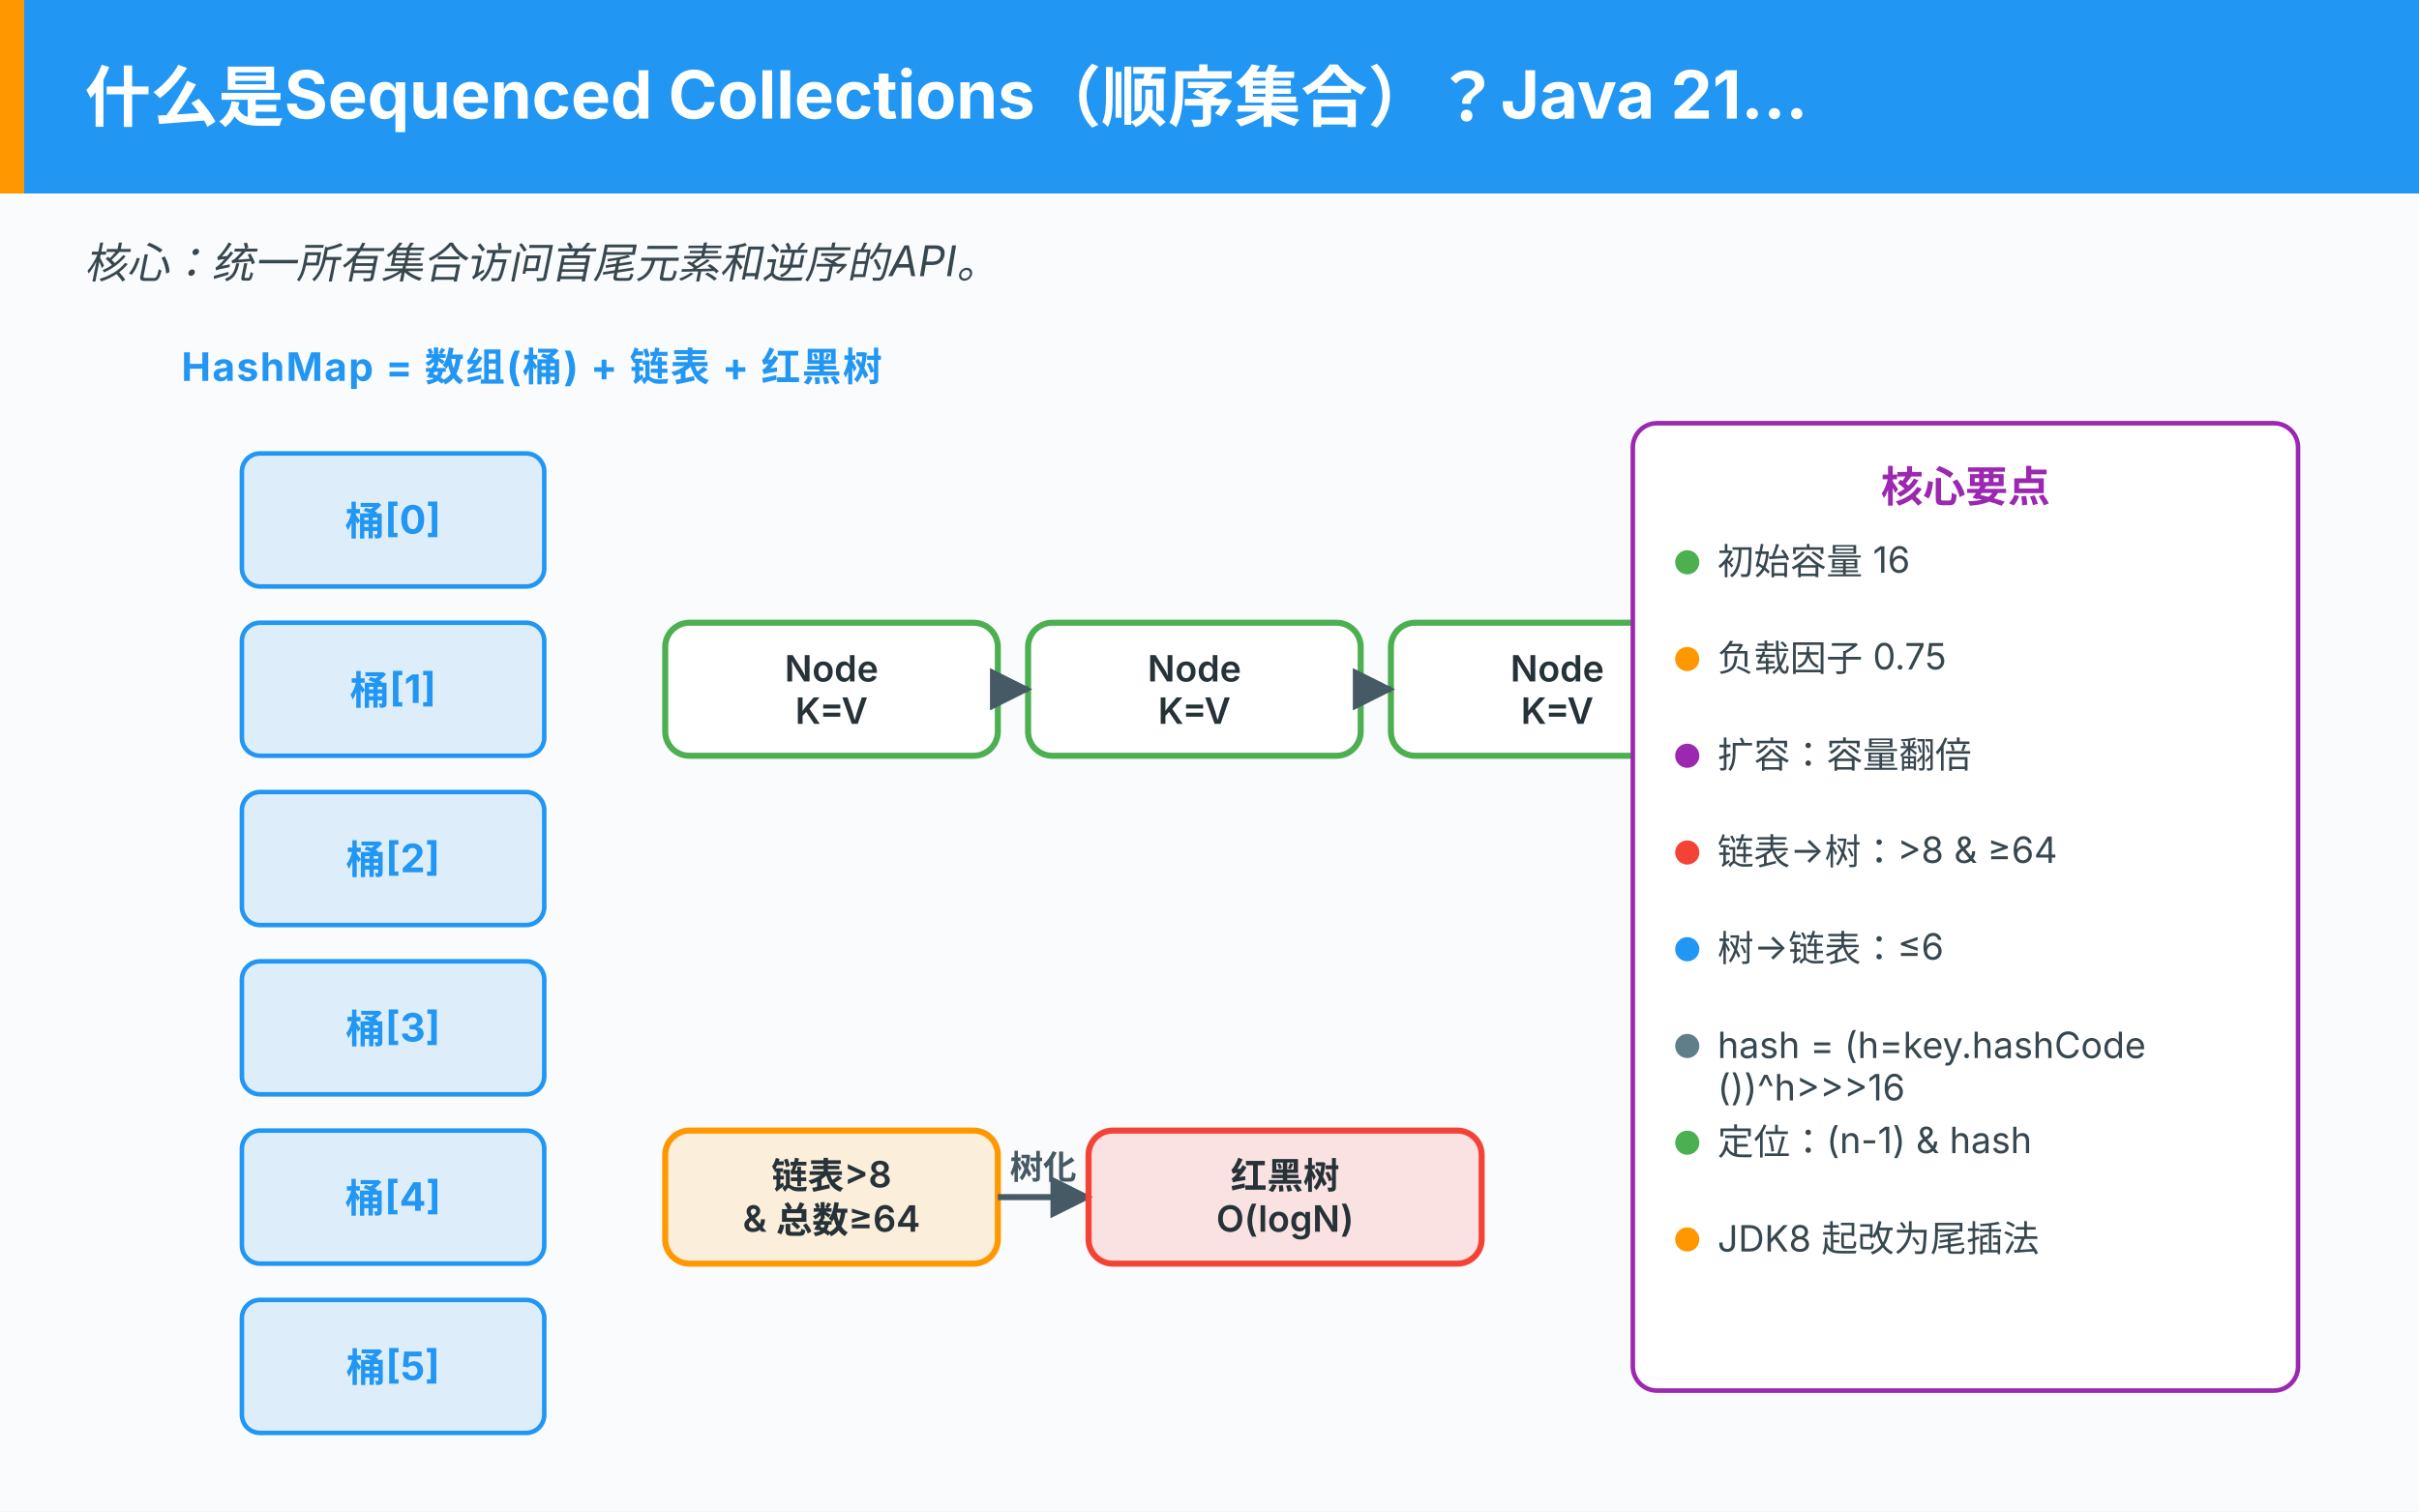
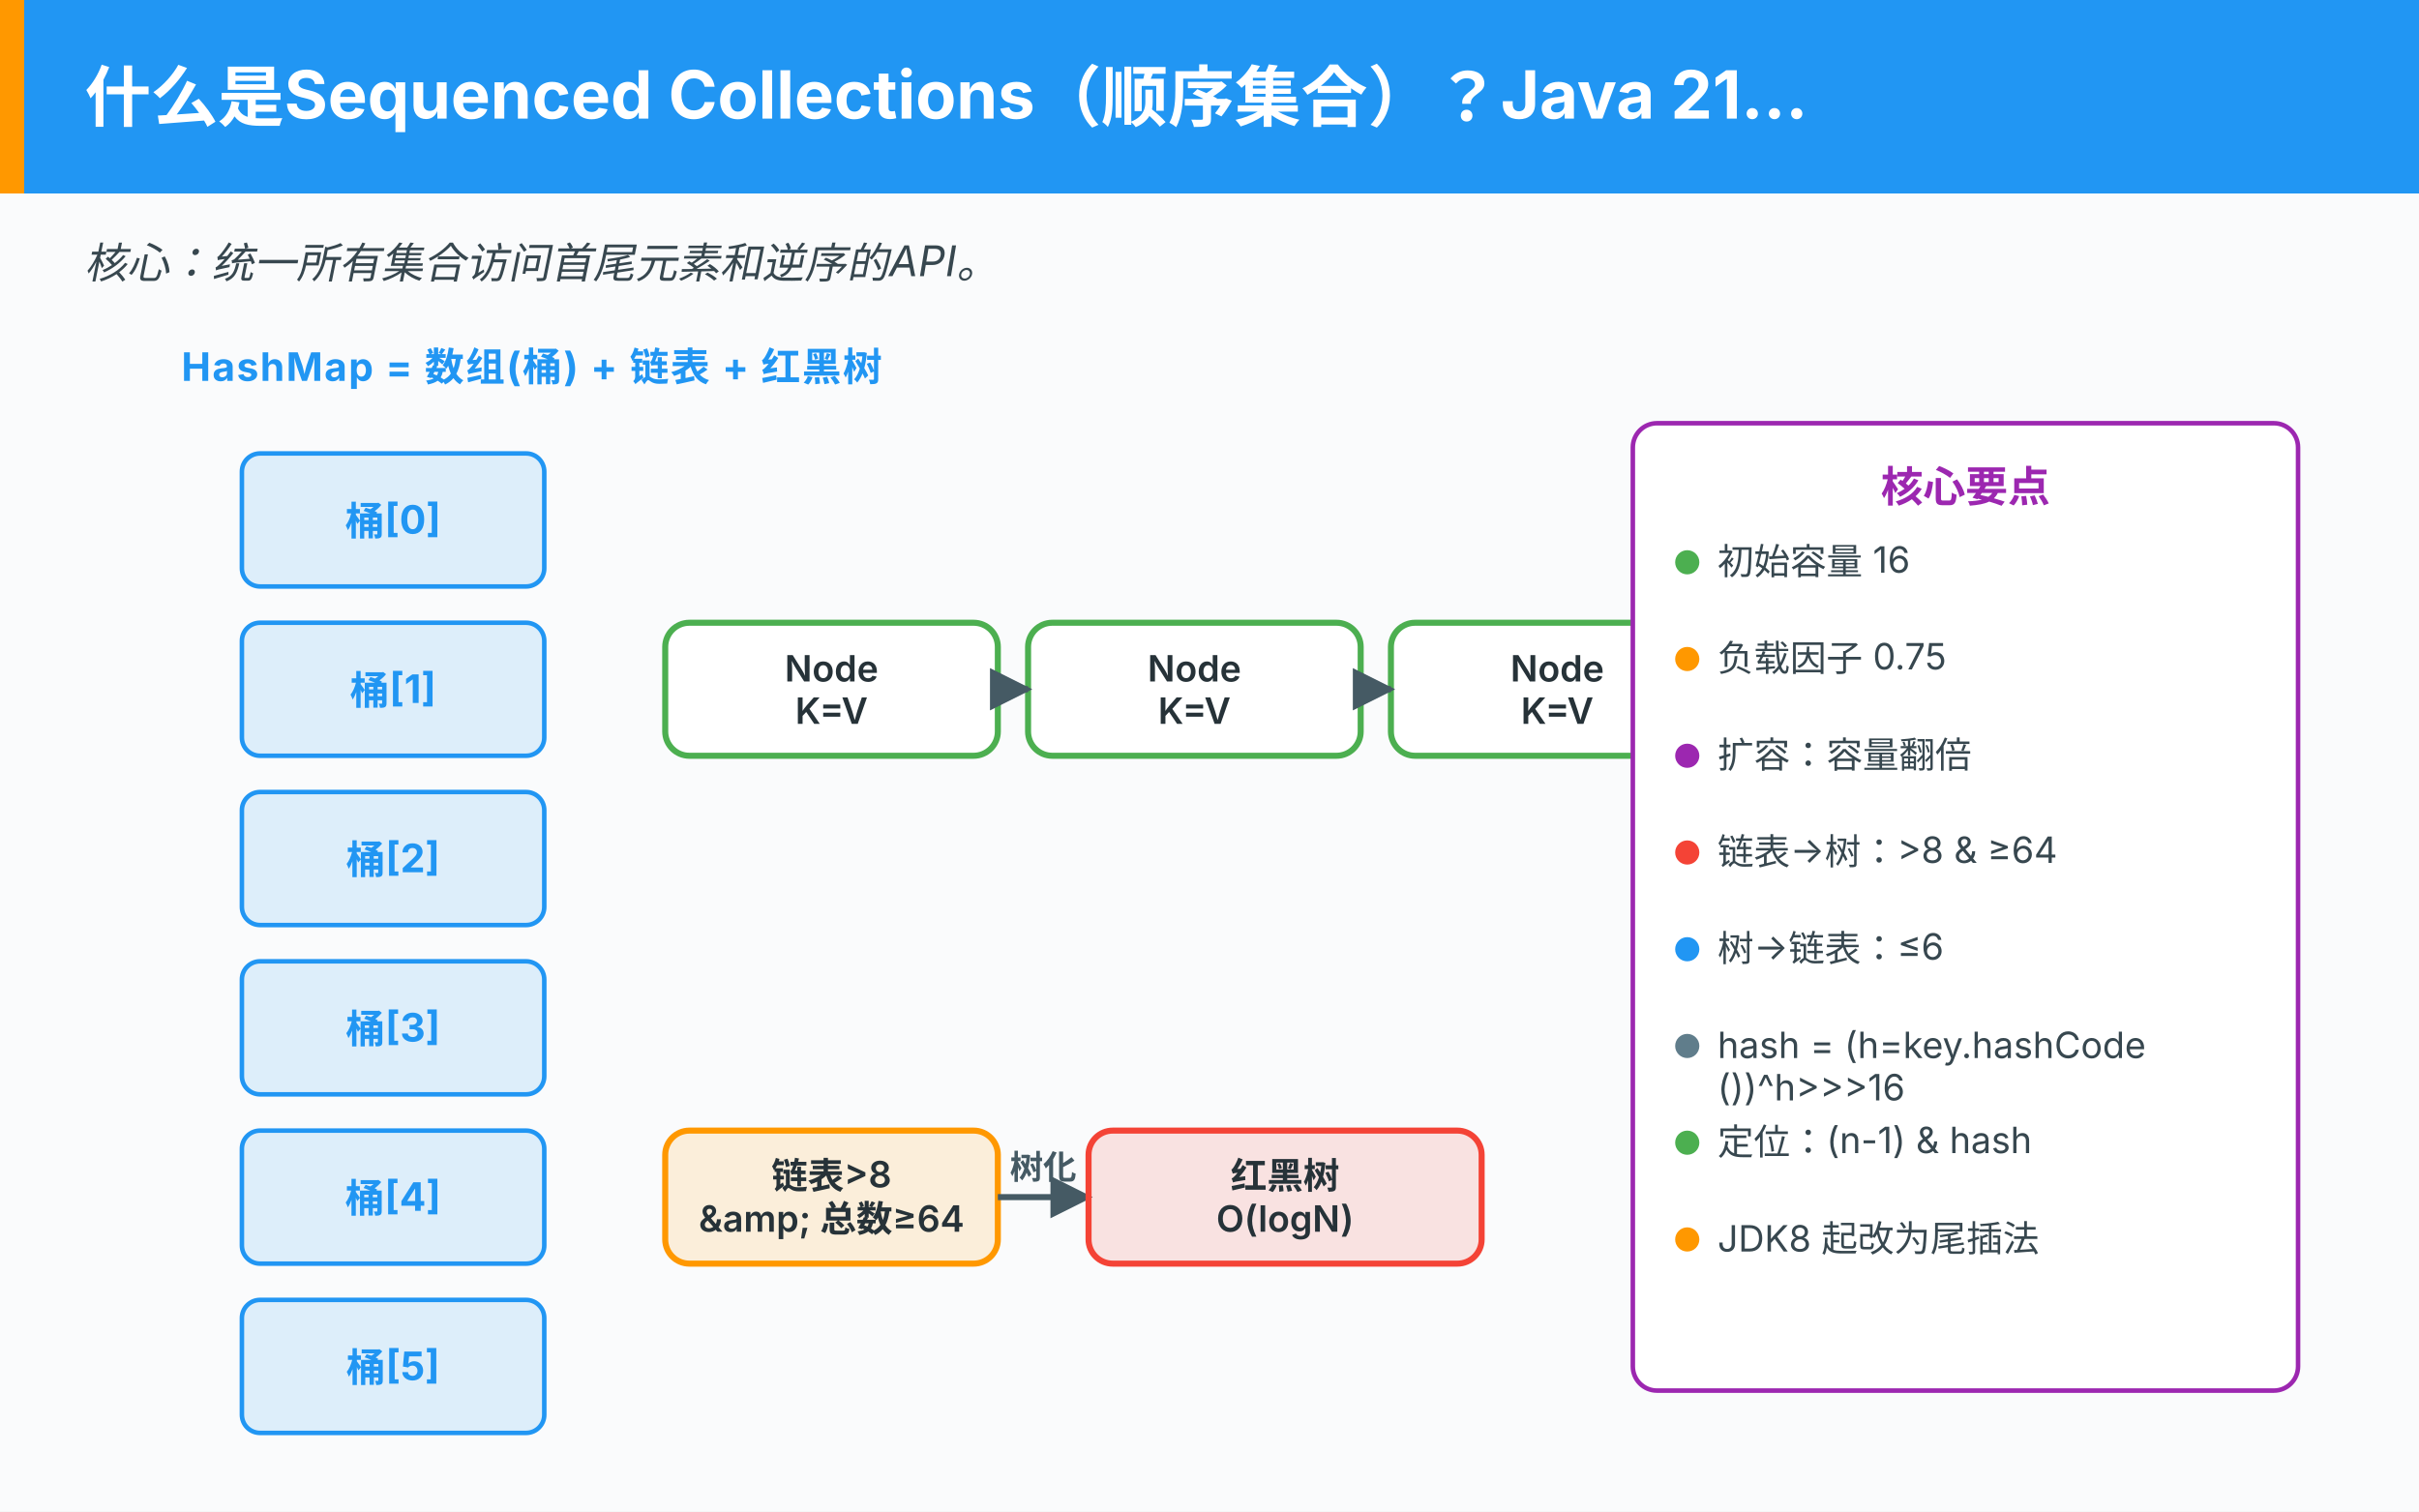
<svg xmlns="http://www.w3.org/2000/svg" viewBox="0 0 800 500" font-family="-apple-system, BlinkMacSystemFont, 'PingFang SC', 'Microsoft YaHei', sans-serif">
  <rect width="800" height="500" fill="#FAFBFC" />
  <rect x="0" y="0" width="800" height="64" fill="#2196F3" />
  <rect x="0" y="0" width="8" height="64" fill="#FF9800" />
  <text x="28" y="40" font-size="22" font-weight="700" fill="#FFFFFF" text-rendering="geometricPrecision">什么是Sequenced Collections（顺序集合）？Java 21…</text>
  <text x="28" y="552" font-size="0" />
  <text x="28" y="92" font-size="14" fill="#37474F" font-style="italic">核心：统一所有集合访问首尾元素和逆序的API。</text>
  <defs>
    <marker id="arrow" viewBox="0 0 10 10" refX="9" refY="5" markerWidth="7" markerHeight="7" orient="auto-start-reverse">
      <path d="M0,0 L10,5 L0,10 z" fill="#455A64" />
    </marker>
    <marker id="arrowG" viewBox="0 0 10 10" refX="9" refY="5" markerWidth="7" markerHeight="7" orient="auto-start-reverse">
      <path d="M0,0 L10,5 L0,10 z" fill="#4CAF50" />
    </marker>
  </defs>
  <text x="60" y="126" font-size="13" fill="#2196F3" font-weight="700" letter-spacing="0.5">HashMap = 数组(桶) + 链表 + 红黑树</text>
  <rect x="80" y="150" width="100" height="44" rx="6" fill="#2196F322" stroke="#2196F3" stroke-width="1.5" />
  <text x="130" y="177" font-size="13" fill="#2196F3" text-anchor="middle" font-weight="700">桶[0]</text>
  <rect x="80" y="206" width="100" height="44" rx="6" fill="#2196F322" stroke="#2196F3" stroke-width="1.5" />
  <text x="130" y="233" font-size="13" fill="#2196F3" text-anchor="middle" font-weight="700">桶[1]</text>
  <rect x="80" y="262" width="100" height="44" rx="6" fill="#2196F322" stroke="#2196F3" stroke-width="1.5" />
  <text x="130" y="289" font-size="13" fill="#2196F3" text-anchor="middle" font-weight="700">桶[2]</text>
  <rect x="80" y="318" width="100" height="44" rx="6" fill="#2196F322" stroke="#2196F3" stroke-width="1.5" />
  <text x="130" y="345" font-size="13" fill="#2196F3" text-anchor="middle" font-weight="700">桶[3]</text>
  <rect x="80" y="374" width="100" height="44" rx="6" fill="#2196F322" stroke="#2196F3" stroke-width="1.5" />
  <text x="130" y="401" font-size="13" fill="#2196F3" text-anchor="middle" font-weight="700">桶[4]</text>
  <rect x="80" y="430" width="100" height="44" rx="6" fill="#2196F322" stroke="#2196F3" stroke-width="1.5" />
  <text x="130" y="457" font-size="13" fill="#2196F3" text-anchor="middle" font-weight="700">桶[5]</text>
  <rect x="220" y="206" width="110" height="44" rx="8" fill="#FFFFFF" stroke="#4CAF50" stroke-width="2" />
  <text x="275" y="221" font-size="12" fill="#263238" text-anchor="middle" dominant-baseline="middle" font-weight="600">Node</text>
  <text x="275" y="235" font-size="12" fill="#263238" text-anchor="middle" dominant-baseline="middle" font-weight="600">K=V</text>
  <rect x="340" y="206" width="110" height="44" rx="8" fill="#FFFFFF" stroke="#4CAF50" stroke-width="2" />
  <text x="395" y="221" font-size="12" fill="#263238" text-anchor="middle" dominant-baseline="middle" font-weight="600">Node</text>
  <text x="395" y="235" font-size="12" fill="#263238" text-anchor="middle" dominant-baseline="middle" font-weight="600">K=V</text>
  <line x1="330" y1="228" x2="340" y2="228" stroke="#455A64" stroke-width="2" marker-end="url(#arrow)" />
  <rect x="460" y="206" width="110" height="44" rx="8" fill="#FFFFFF" stroke="#4CAF50" stroke-width="2" />
  <text x="515" y="221" font-size="12" fill="#263238" text-anchor="middle" dominant-baseline="middle" font-weight="600">Node</text>
  <text x="515" y="235" font-size="12" fill="#263238" text-anchor="middle" dominant-baseline="middle" font-weight="600">K=V</text>
  <line x1="450" y1="228" x2="460" y2="228" stroke="#455A64" stroke-width="2" marker-end="url(#arrow)" />
  <rect x="220" y="374" width="110" height="44" rx="8" fill="#FF980022" stroke="#FF9800" stroke-width="2" />
  <text x="275" y="389" font-size="12" fill="#263238" text-anchor="middle" dominant-baseline="middle" font-weight="600">链表&gt;8</text>
-   <text x="275" y="403" font-size="12" fill="#263238" text-anchor="middle" dominant-baseline="middle" font-weight="600">&amp; 总数≥64</text>
+   <text x="275" y="403" font-size="12" fill="#263238" text-anchor="middle" dominant-baseline="middle" font-weight="600">&amp;amp; 总数≥64</text>
  <line x1="330" y1="396" x2="360" y2="396" stroke="#455A64" stroke-width="2" marker-end="url(#arrow)" />
  <text x="345" y="390" font-size="11" fill="#455A64" text-anchor="middle" font-weight="600">树化</text>
  <rect x="360" y="374" width="130" height="44" rx="8" fill="#f4433622" stroke="#f44336" stroke-width="2" />
  <text x="425" y="389" font-size="12" fill="#263238" text-anchor="middle" dominant-baseline="middle" font-weight="600">红黑树</text>
  <text x="425" y="403" font-size="12" fill="#263238" text-anchor="middle" dominant-baseline="middle" font-weight="600">O(logN)</text>
  <rect x="540" y="140" width="220" height="320" rx="8" fill="#FFFFFF" stroke="#9C27B0" stroke-width="1.5" />
  <text x="650" y="166" font-size="14" fill="#9C27B0" text-anchor="middle" font-weight="700">核心要点</text>
  <circle cx="558" cy="186" r="4" fill="#4CAF50" />
  <text x="568" y="190" font-size="12" fill="#37474F">初始容量 16</text>
  <circle cx="558" cy="218" r="4" fill="#FF9800" />
  <text x="568" y="222" font-size="12" fill="#37474F">负载因子 0.75</text>
  <circle cx="558" cy="250" r="4" fill="#9C27B0" />
  <text x="568" y="254" font-size="12" fill="#37474F">扩容：容量翻倍</text>
  <circle cx="558" cy="282" r="4" fill="#f44336" />
  <text x="568" y="286" font-size="12" fill="#37474F">链表→树：&gt;8 &amp; ≥64</text>
  <circle cx="558" cy="314" r="4" fill="#2196F3" />
  <text x="568" y="318" font-size="12" fill="#37474F">树→链表：≤6</text>
  <circle cx="558" cy="346" r="4" fill="#607D8B" />
  <text x="568" y="350" font-size="12" fill="#37474F">hash = (h=key.hashCode</text>
  <text x="568" y="364" font-size="12" fill="#37474F">())^h&gt;&gt;&gt;16</text>
  <circle cx="558" cy="378" r="4" fill="#4CAF50" />
  <text x="568" y="382" font-size="12" fill="#37474F">定位：(n-1) &amp; hash</text>
  <circle cx="558" cy="410" r="4" fill="#FF9800" />
  <text x="568" y="414" font-size="12" fill="#37474F">JDK8 起改为尾插法</text>
</svg>
